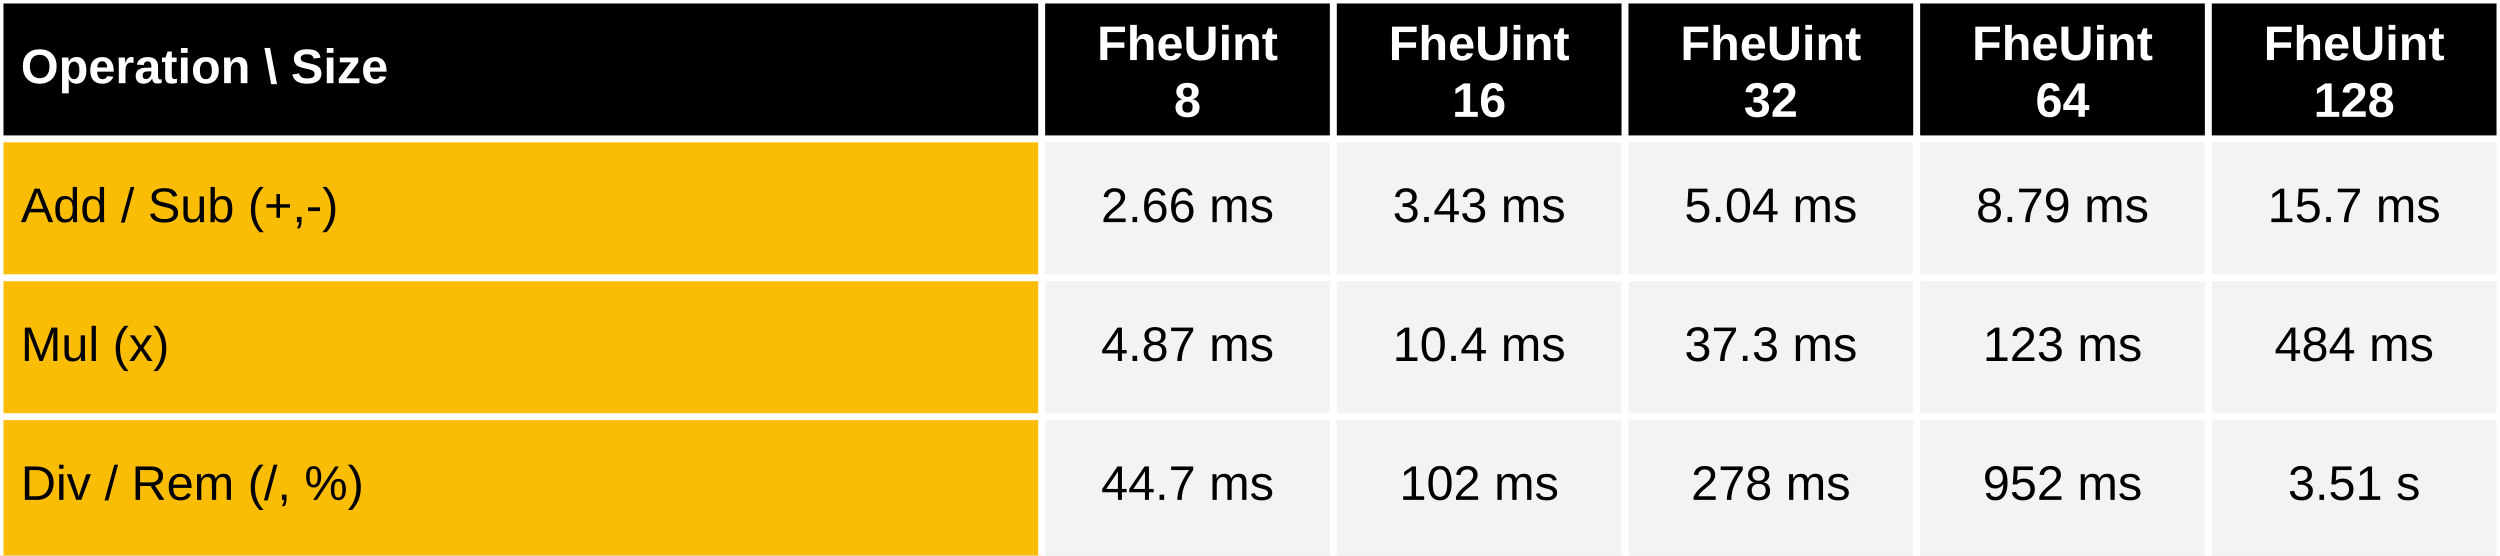
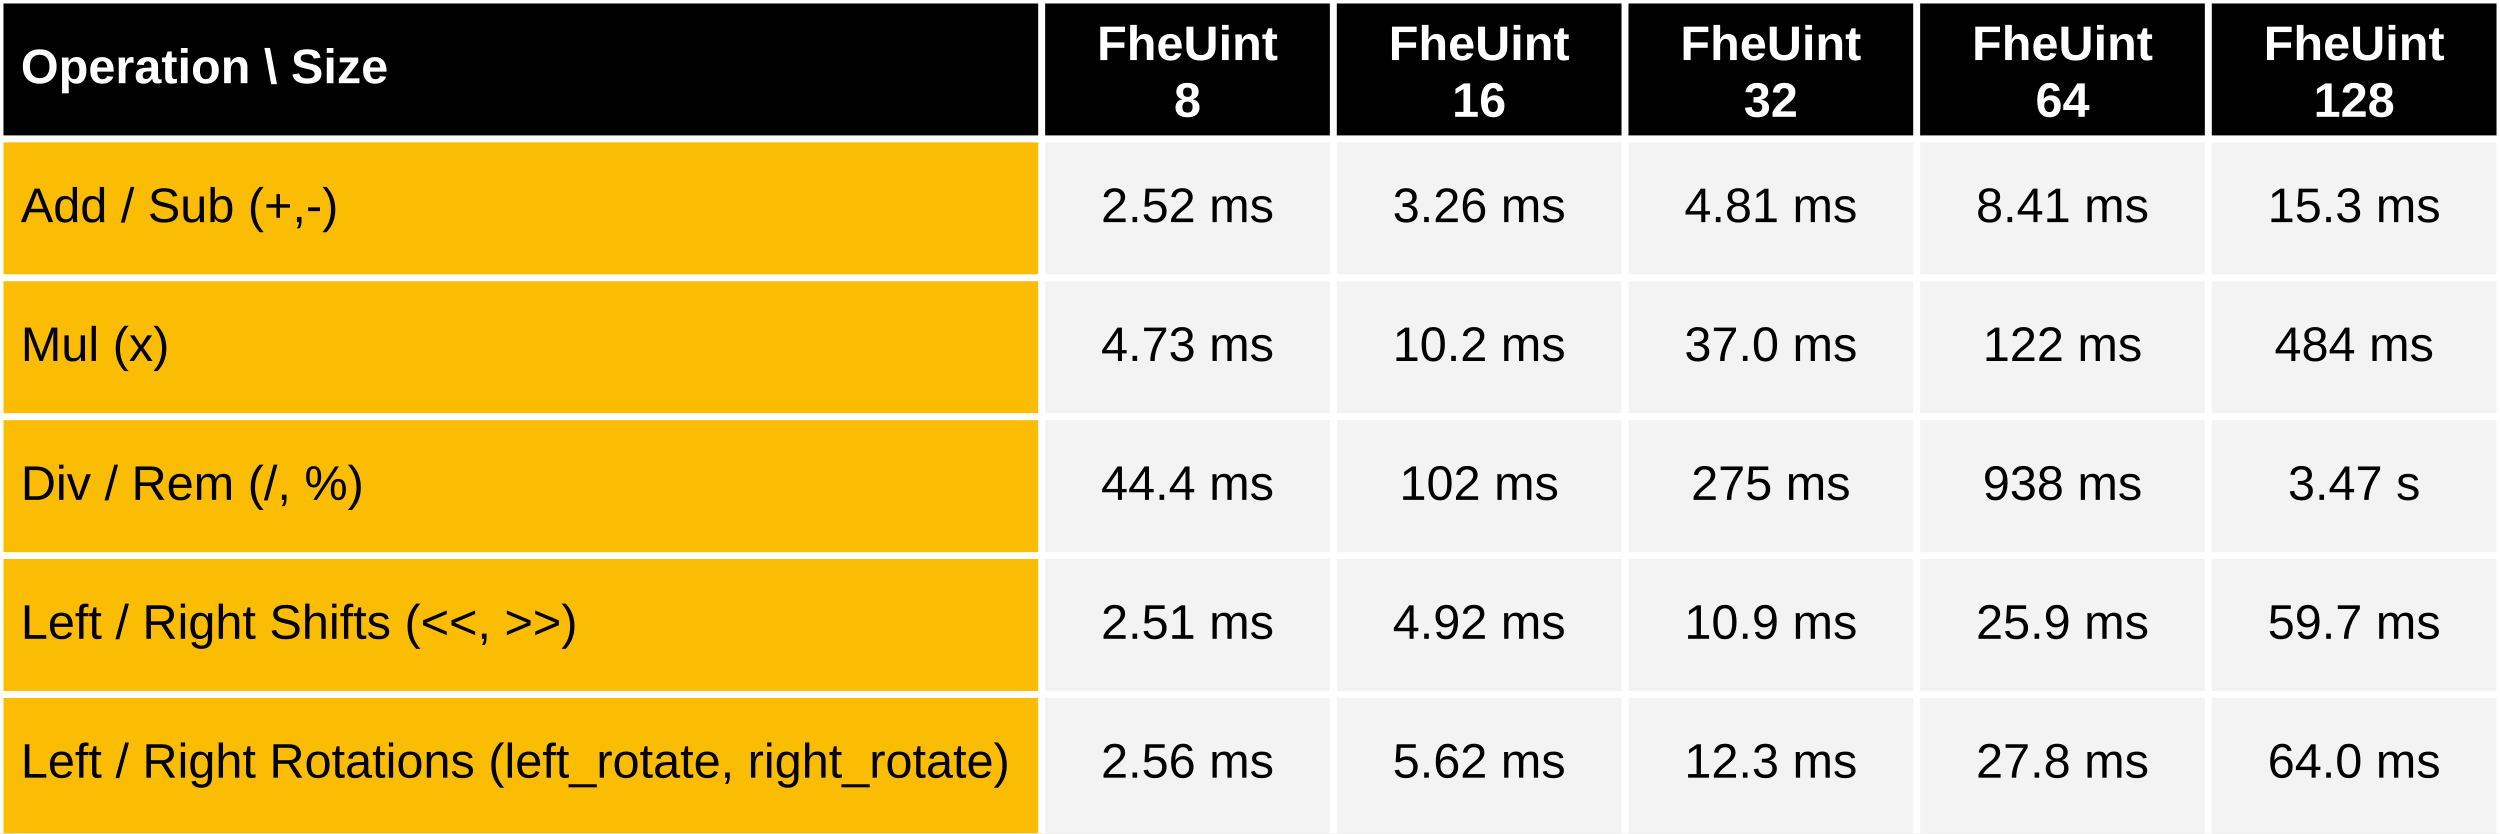
- <svg xmlns="http://www.w3.org/2000/svg" viewBox="0 0 720 160" preserveAspectRatio="meet" width="100%" height="160">
+ <svg xmlns="http://www.w3.org/2000/svg" viewBox="0 0 720 240" preserveAspectRatio="meet" width="100%" height="240">
  <rect x="0" y="0" width="720" height="40" fill="black" />
  <text dominant-baseline="middle" text-anchor="start" font-family="Arial" font-size="14" font-weight="bold" fill="white" x="6" y="20.0">Operation \ Size</text>
  <text dominant-baseline="middle" text-anchor="middle" font-family="Arial" font-size="14" font-weight="bold" fill="white" x="342.0" y="13.333">FheUint</text>
  <text dominant-baseline="middle" text-anchor="middle" font-family="Arial" font-size="14" font-weight="bold" fill="white" x="342.0" y="29.667">8</text>
  <text dominant-baseline="middle" text-anchor="middle" font-family="Arial" font-size="14" font-weight="bold" fill="white" x="426.0" y="13.333">FheUint</text>
  <text dominant-baseline="middle" text-anchor="middle" font-family="Arial" font-size="14" font-weight="bold" fill="white" x="426.0" y="29.667">16</text>
  <text dominant-baseline="middle" text-anchor="middle" font-family="Arial" font-size="14" font-weight="bold" fill="white" x="510.0" y="13.333">FheUint</text>
  <text dominant-baseline="middle" text-anchor="middle" font-family="Arial" font-size="14" font-weight="bold" fill="white" x="510.0" y="29.667">32</text>
  <text dominant-baseline="middle" text-anchor="middle" font-family="Arial" font-size="14" font-weight="bold" fill="white" x="594.0" y="13.333">FheUint</text>
  <text dominant-baseline="middle" text-anchor="middle" font-family="Arial" font-size="14" font-weight="bold" fill="white" x="594.0" y="29.667">64</text>
  <text dominant-baseline="middle" text-anchor="middle" font-family="Arial" font-size="14" font-weight="bold" fill="white" x="678.0" y="13.333">FheUint</text>
  <text dominant-baseline="middle" text-anchor="middle" font-family="Arial" font-size="14" font-weight="bold" fill="white" x="678.0" y="29.667">128</text>
-   <rect x="0" y="40" width="300" height="120" fill="#fbbc04" />
-   <rect x="300" y="40" width="420" height="120" fill="#f3f3f3" />
+   <rect x="0" y="40" width="300" height="200" fill="#fbbc04" />
+   <rect x="300" y="40" width="420" height="200" fill="#f3f3f3" />
  <text dominant-baseline="middle" text-anchor="start" font-family="Arial" font-size="14" font-weight="normal" fill="black" x="6" y="60.0">Add / Sub (+,-)</text>
-   <text dominant-baseline="middle" text-anchor="middle" font-family="Arial" font-size="14" font-weight="normal" fill="black" x="342.0" y="60.0">2.66 ms</text>
-   <text dominant-baseline="middle" text-anchor="middle" font-family="Arial" font-size="14" font-weight="normal" fill="black" x="426.0" y="60.0">3.43 ms</text>
-   <text dominant-baseline="middle" text-anchor="middle" font-family="Arial" font-size="14" font-weight="normal" fill="black" x="510.0" y="60.0">5.04 ms</text>
-   <text dominant-baseline="middle" text-anchor="middle" font-family="Arial" font-size="14" font-weight="normal" fill="black" x="594.0" y="60.0">8.79 ms</text>
-   <text dominant-baseline="middle" text-anchor="middle" font-family="Arial" font-size="14" font-weight="normal" fill="black" x="678.0" y="60.0">15.7 ms</text>
+   <text dominant-baseline="middle" text-anchor="middle" font-family="Arial" font-size="14" font-weight="normal" fill="black" x="342.0" y="60.0">2.52 ms</text>
+   <text dominant-baseline="middle" text-anchor="middle" font-family="Arial" font-size="14" font-weight="normal" fill="black" x="426.0" y="60.0">3.26 ms</text>
+   <text dominant-baseline="middle" text-anchor="middle" font-family="Arial" font-size="14" font-weight="normal" fill="black" x="510.0" y="60.0">4.81 ms</text>
+   <text dominant-baseline="middle" text-anchor="middle" font-family="Arial" font-size="14" font-weight="normal" fill="black" x="594.0" y="60.0">8.41 ms</text>
+   <text dominant-baseline="middle" text-anchor="middle" font-family="Arial" font-size="14" font-weight="normal" fill="black" x="678.0" y="60.0">15.3 ms</text>
  <text dominant-baseline="middle" text-anchor="start" font-family="Arial" font-size="14" font-weight="normal" fill="black" x="6" y="100.0">Mul (x)</text>
-   <text dominant-baseline="middle" text-anchor="middle" font-family="Arial" font-size="14" font-weight="normal" fill="black" x="342.0" y="100.0">4.87 ms</text>
-   <text dominant-baseline="middle" text-anchor="middle" font-family="Arial" font-size="14" font-weight="normal" fill="black" x="426.0" y="100.0">10.4 ms</text>
-   <text dominant-baseline="middle" text-anchor="middle" font-family="Arial" font-size="14" font-weight="normal" fill="black" x="510.0" y="100.0">37.3 ms</text>
-   <text dominant-baseline="middle" text-anchor="middle" font-family="Arial" font-size="14" font-weight="normal" fill="black" x="594.0" y="100.0">123 ms</text>
+   <text dominant-baseline="middle" text-anchor="middle" font-family="Arial" font-size="14" font-weight="normal" fill="black" x="342.0" y="100.0">4.73 ms</text>
+   <text dominant-baseline="middle" text-anchor="middle" font-family="Arial" font-size="14" font-weight="normal" fill="black" x="426.0" y="100.0">10.2 ms</text>
+   <text dominant-baseline="middle" text-anchor="middle" font-family="Arial" font-size="14" font-weight="normal" fill="black" x="510.0" y="100.0">37.0 ms</text>
+   <text dominant-baseline="middle" text-anchor="middle" font-family="Arial" font-size="14" font-weight="normal" fill="black" x="594.0" y="100.0">122 ms</text>
  <text dominant-baseline="middle" text-anchor="middle" font-family="Arial" font-size="14" font-weight="normal" fill="black" x="678.0" y="100.0">484 ms</text>
  <text dominant-baseline="middle" text-anchor="start" font-family="Arial" font-size="14" font-weight="normal" fill="black" x="6" y="140.0">Div / Rem  (/, %)</text>
-   <text dominant-baseline="middle" text-anchor="middle" font-family="Arial" font-size="14" font-weight="normal" fill="black" x="342.0" y="140.0">44.7 ms</text>
+   <text dominant-baseline="middle" text-anchor="middle" font-family="Arial" font-size="14" font-weight="normal" fill="black" x="342.0" y="140.0">44.4 ms</text>
  <text dominant-baseline="middle" text-anchor="middle" font-family="Arial" font-size="14" font-weight="normal" fill="black" x="426.0" y="140.0">102 ms</text>
-   <text dominant-baseline="middle" text-anchor="middle" font-family="Arial" font-size="14" font-weight="normal" fill="black" x="510.0" y="140.0">278 ms</text>
-   <text dominant-baseline="middle" text-anchor="middle" font-family="Arial" font-size="14" font-weight="normal" fill="black" x="594.0" y="140.0">952 ms</text>
-   <text dominant-baseline="middle" text-anchor="middle" font-family="Arial" font-size="14" font-weight="normal" fill="black" x="678.0" y="140.0">3.51 s</text>
+   <text dominant-baseline="middle" text-anchor="middle" font-family="Arial" font-size="14" font-weight="normal" fill="black" x="510.0" y="140.0">275 ms</text>
+   <text dominant-baseline="middle" text-anchor="middle" font-family="Arial" font-size="14" font-weight="normal" fill="black" x="594.0" y="140.0">938 ms</text>
+   <text dominant-baseline="middle" text-anchor="middle" font-family="Arial" font-size="14" font-weight="normal" fill="black" x="678.0" y="140.0">3.47 s</text>
+   <text dominant-baseline="middle" text-anchor="start" font-family="Arial" font-size="14" font-weight="normal" fill="black" x="6" y="180.0">Left / Right Shifts (&lt;&lt;, &gt;&gt;)</text>
+   <text dominant-baseline="middle" text-anchor="middle" font-family="Arial" font-size="14" font-weight="normal" fill="black" x="342.0" y="180.0">2.51 ms</text>
+   <text dominant-baseline="middle" text-anchor="middle" font-family="Arial" font-size="14" font-weight="normal" fill="black" x="426.0" y="180.0">4.92 ms</text>
+   <text dominant-baseline="middle" text-anchor="middle" font-family="Arial" font-size="14" font-weight="normal" fill="black" x="510.0" y="180.0">10.9 ms</text>
+   <text dominant-baseline="middle" text-anchor="middle" font-family="Arial" font-size="14" font-weight="normal" fill="black" x="594.0" y="180.0">25.9 ms</text>
+   <text dominant-baseline="middle" text-anchor="middle" font-family="Arial" font-size="14" font-weight="normal" fill="black" x="678.0" y="180.0">59.7 ms</text>
+   <text dominant-baseline="middle" text-anchor="start" font-family="Arial" font-size="14" font-weight="normal" fill="black" x="6" y="220.0">Left / Right Rotations (left_rotate, right_rotate)</text>
+   <text dominant-baseline="middle" text-anchor="middle" font-family="Arial" font-size="14" font-weight="normal" fill="black" x="342.0" y="220.0">2.56 ms</text>
+   <text dominant-baseline="middle" text-anchor="middle" font-family="Arial" font-size="14" font-weight="normal" fill="black" x="426.0" y="220.0">5.62 ms</text>
+   <text dominant-baseline="middle" text-anchor="middle" font-family="Arial" font-size="14" font-weight="normal" fill="black" x="510.0" y="220.0">12.3 ms</text>
+   <text dominant-baseline="middle" text-anchor="middle" font-family="Arial" font-size="14" font-weight="normal" fill="black" x="594.0" y="220.0">27.8 ms</text>
+   <text dominant-baseline="middle" text-anchor="middle" font-family="Arial" font-size="14" font-weight="normal" fill="black" x="678.0" y="220.0">64.0 ms</text>
  <line stroke="white" stroke-width="2" x1="0" y1="0" x2="720" y2="0" />
  <line stroke="white" stroke-width="2" x1="0" y1="40" x2="720" y2="40" />
  <line stroke="white" stroke-width="2" x1="0" y1="80" x2="720" y2="80" />
  <line stroke="white" stroke-width="2" x1="0" y1="120" x2="720" y2="120" />
-   <line stroke="white" stroke-width="2" x1="0" y1="0" x2="0" y2="160" />
-   <line stroke="white" stroke-width="2" x1="300.0" y1="0" x2="300.0" y2="160" />
-   <line stroke="white" stroke-width="2" x1="384.0" y1="0" x2="384.0" y2="160" />
-   <line stroke="white" stroke-width="2" x1="468.0" y1="0" x2="468.0" y2="160" />
-   <line stroke="white" stroke-width="2" x1="552.0" y1="0" x2="552.0" y2="160" />
-   <line stroke="white" stroke-width="2" x1="636.0" y1="0" x2="636.0" y2="160" />
-   <line stroke="white" stroke-width="2" x1="720.0" y1="0" x2="720.0" y2="160" />
+   <line stroke="white" stroke-width="2" x1="0" y1="160" x2="720" y2="160" />
+   <line stroke="white" stroke-width="2" x1="0" y1="200" x2="720" y2="200" />
+   <line stroke="white" stroke-width="2" x1="0" y1="0" x2="0" y2="240" />
+   <line stroke="white" stroke-width="2" x1="300.0" y1="0" x2="300.0" y2="240" />
+   <line stroke="white" stroke-width="2" x1="384.0" y1="0" x2="384.0" y2="240" />
+   <line stroke="white" stroke-width="2" x1="468.0" y1="0" x2="468.0" y2="240" />
+   <line stroke="white" stroke-width="2" x1="552.0" y1="0" x2="552.0" y2="240" />
+   <line stroke="white" stroke-width="2" x1="636.0" y1="0" x2="636.0" y2="240" />
+   <line stroke="white" stroke-width="2" x1="720.0" y1="0" x2="720.0" y2="240" />
</svg>
